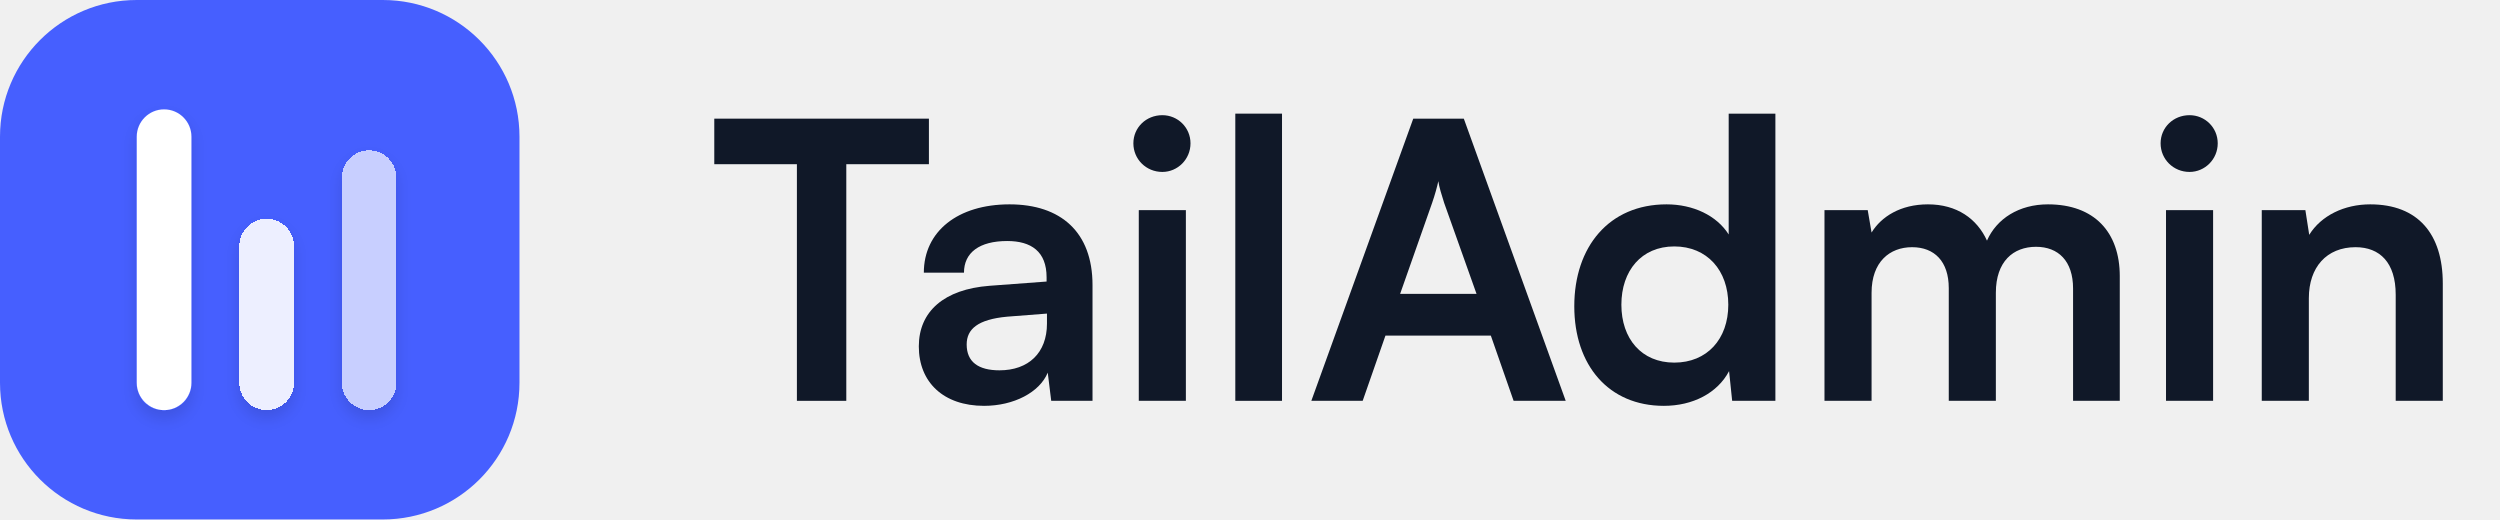
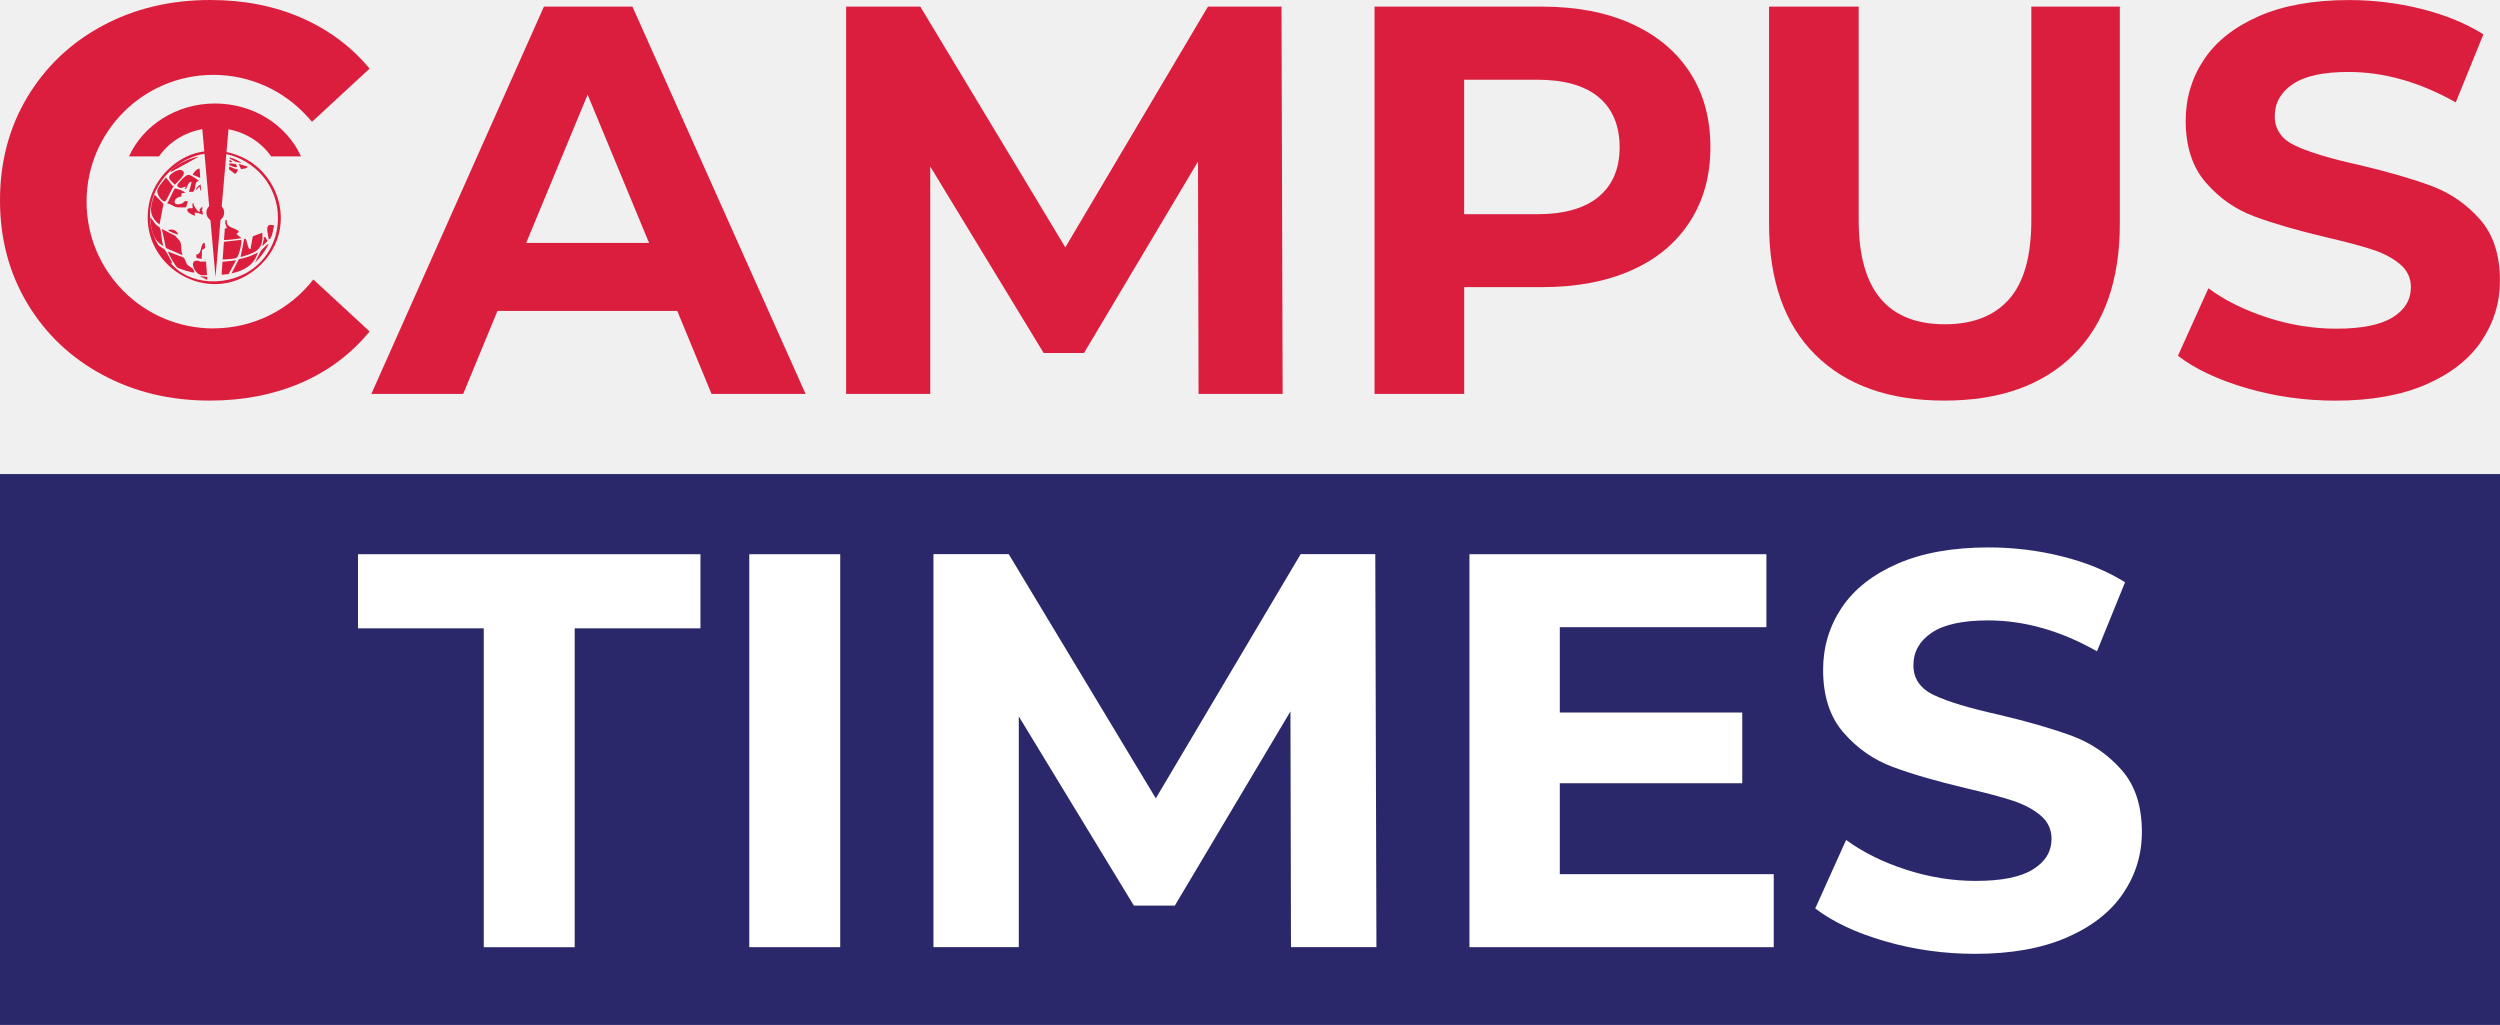
- <svg xmlns="http://www.w3.org/2000/svg" width="154" height="32" viewBox="0 0 154 32" fill="none">
-   <path d="M0 8.421C0 3.77 3.77 0 8.421 0H23.579C28.23 0 32 3.77 32 8.421V23.579C32 28.23 28.23 32 23.579 32H8.421C3.77 32 0 28.23 0 23.579V8.421Z" fill="#465FFF" />
-   <g filter="url(#filter0_d_1624_24907)">
-     <path d="M8.424 8.422C8.424 7.491 9.178 6.737 10.108 6.737V6.737C11.038 6.737 11.792 7.491 11.792 8.422V23.579C11.792 24.51 11.038 25.264 10.108 25.264V25.264C9.178 25.264 8.424 24.51 8.424 23.579V8.422Z" fill="white" />
+ <svg xmlns="http://www.w3.org/2000/svg" id="Layer_2" data-name="Layer 2" viewBox="0 0 463.81 190.15">
+   <defs>
+     <style>
+       .cls-1 {
+         fill: #fff;
+       }
+ 
+       .cls-2 {
+         fill: #2a286b;
+       }
+ 
+       .cls-3 {
+         fill: #dc1e3e;
+       }
+     </style>
+   </defs>
+   <g id="Layer_1-2" data-name="Layer 1">
+     <g>
+       <polygon class="cls-2" points="463.81 87.95 0 87.95 0 139.05 0 190.15 463.81 190.15 463.81 139.05 463.81 87.95" />
+       <path class="cls-3" d="M125.65,57.69h-33.36l-6.36,15.4h-17.04L100.91,1.23h16.42l32.13,71.86h-17.45l-6.36-15.4ZM120.42,45.07l-11.4-27.51-11.4,27.51h22.79Z" />
+       <path class="cls-3" d="M222.36,73.09l-.1-43.12-21.15,35.52h-7.49l-21.04-34.6v42.19h-15.6V1.23h13.76l26.9,44.66L224.1,1.23h13.65l.21,71.86h-15.6Z" />
+       <path class="cls-3" d="M302.69,4.41c4.69,2.12,8.3,5.13,10.83,9.03,2.53,3.9,3.8,8.52,3.8,13.86s-1.27,9.87-3.8,13.81c-2.53,3.94-6.14,6.95-10.83,9.03-4.69,2.09-10.22,3.13-16.58,3.13h-14.47v19.81h-16.63V1.23h31.11c6.36,0,11.89,1.06,16.58,3.18ZM296.58,36.5c2.6-2.16,3.9-5.22,3.9-9.19s-1.3-7.13-3.9-9.29c-2.6-2.16-6.4-3.23-11.4-3.23h-13.55v24.95h13.55c5,0,8.79-1.08,11.4-3.23Z" />
+       <path class="cls-3" d="M336.77,65.8c-5.72-5.68-8.57-13.79-8.57-24.33V1.23h16.63v39.63c0,12.87,5.34,19.3,16.01,19.3,5.2,0,9.17-1.56,11.91-4.67,2.74-3.11,4.11-7.99,4.11-14.63V1.23h16.42v40.24c0,10.54-2.86,18.65-8.57,24.33-5.72,5.68-13.71,8.52-23.97,8.52s-18.26-2.84-23.97-8.52Z" />
+       <path class="cls-3" d="M416.84,72.02c-5.3-1.54-9.56-3.54-12.78-6.01l5.65-12.52c3.08,2.26,6.74,4.07,10.98,5.44,4.24,1.37,8.49,2.05,12.73,2.05,4.72,0,8.21-.7,10.47-2.1,2.26-1.4,3.39-3.27,3.39-5.59,0-1.71-.67-3.13-2-4.26-1.33-1.13-3.05-2.04-5.13-2.72-2.09-.68-4.91-1.44-8.47-2.26-5.48-1.3-9.96-2.6-13.45-3.9-3.49-1.3-6.49-3.39-8.98-6.26-2.5-2.87-3.75-6.71-3.75-11.5,0-4.17,1.13-7.96,3.39-11.34,2.26-3.39,5.66-6.07,10.21-8.06,4.55-1.98,10.11-2.98,16.68-2.98,4.58,0,9.07.55,13.45,1.64,4.38,1.1,8.21,2.67,11.5,4.72l-5.13,12.63c-6.64-3.76-13.28-5.65-19.92-5.65-4.65,0-8.09.75-10.32,2.26-2.22,1.51-3.34,3.49-3.34,5.95s1.28,4.3,3.85,5.49c2.57,1.2,6.48,2.38,11.75,3.54,5.47,1.3,9.96,2.6,13.45,3.9,3.49,1.3,6.48,3.35,8.98,6.16,2.5,2.81,3.75,6.61,3.75,11.4,0,4.11-1.15,7.85-3.44,11.24-2.29,3.39-5.73,6.07-10.32,8.06-4.59,1.98-10.16,2.98-16.73,2.98-5.68,0-11.17-.77-16.48-2.31Z" />
+       <g>
+         <path class="cls-1" d="M89.75,116.57h-23.33v-13.75h63.53v13.75h-23.33v59.16h-16.87v-59.16Z" />
+         <path class="cls-1" d="M139.01,102.82h16.87v72.9h-16.87v-72.9Z" />
+         <path class="cls-1" d="M239.51,175.72l-.1-43.74-21.45,36.03h-7.6l-21.35-35.1v42.8h-15.83v-72.9h13.96l27.29,45.3,26.87-45.3h13.85l.21,72.9h-15.83Z" />
+         <path class="cls-1" d="M329.07,162.18v13.54h-56.45v-72.9h55.09v13.54h-38.33v15.83h33.85v13.12h-33.85v16.87h39.68Z" />
+         <path class="cls-1" d="M349.74,174.63c-5.38-1.56-9.7-3.59-12.97-6.09l5.73-12.71c3.12,2.29,6.84,4.13,11.14,5.52,4.3,1.39,8.61,2.08,12.91,2.08,4.79,0,8.33-.71,10.62-2.14,2.29-1.42,3.44-3.31,3.44-5.68,0-1.73-.68-3.18-2.03-4.32s-3.09-2.07-5.21-2.76c-2.12-.69-4.98-1.46-8.59-2.29-5.56-1.32-10.1-2.64-13.64-3.96-3.54-1.32-6.58-3.44-9.11-6.35-2.54-2.92-3.8-6.8-3.8-11.66,0-4.23,1.15-8.07,3.44-11.51,2.29-3.44,5.75-6.16,10.36-8.18,4.62-2.01,10.26-3.02,16.92-3.02,4.65,0,9.2.56,13.64,1.67,4.44,1.11,8.33,2.71,11.66,4.79l-5.21,12.81c-6.74-3.82-13.47-5.73-20.2-5.73-4.72,0-8.21.76-10.47,2.29-2.26,1.53-3.39,3.54-3.39,6.04s1.3,4.36,3.91,5.57c2.6,1.22,6.58,2.41,11.93,3.59,5.55,1.32,10.1,2.64,13.64,3.96,3.54,1.32,6.58,3.4,9.11,6.25,2.53,2.85,3.8,6.7,3.8,11.56,0,4.17-1.16,7.97-3.49,11.4-2.33,3.44-5.82,6.16-10.47,8.18-4.65,2.01-10.31,3.02-16.98,3.02-5.76,0-11.34-.78-16.72-2.34Z" />
+       </g>
+       <path class="cls-3" d="M39.58,60.93c-12.99,0-23.52-10.53-23.52-23.52s10.53-23.52,23.52-23.52c6.88,0,13.06,2.95,17.36,7.65.32.34.64.69.95,1.05l10.68-9.86c-3.42-4.11-7.65-7.25-12.68-9.44-5.03-2.19-10.66-3.29-16.89-3.29-7.39,0-14.05,1.59-19.97,4.77-5.92,3.18-10.57,7.6-13.96,13.24C1.69,23.66,0,30.05,0,37.16s1.69,13.5,5.08,19.15c3.39,5.65,8.04,10.06,13.96,13.24,5.92,3.18,12.54,4.77,19.86,4.77,6.23,0,11.87-1.1,16.94-3.28,5.06-2.19,9.31-5.37,12.73-9.55l-10.44-9.64c-4.3,5.52-11.01,9.07-18.55,9.07Z" />
+       <path class="cls-3" d="M41.59,39.44c0,.91-.74,1.65-1.65,1.65s-1.65-.74-1.65-1.65.74-1.65,1.65-1.65,1.65.74,1.65,1.65" />
+       <g>
+         <path class="cls-3" d="M42.99,28.44c-.37-.1-.75-.19-1.13-.25-1.13-.2-2.33-.25-3.59-.14-.14.02-.28.03-.43.05-.24.03-.49.07-.72.12-4.46.88-8.42,4.85-9.4,9.24-1.8,8.1,4.23,14.6,11.1,15.2.39.04.78.05,1.17.04.04,0,.09,0,.13,0,.39,0,.78-.03,1.18-.08,2.18-.27,4.36-1.17,6.32-2.82,8.08-6.81,4.43-18.87-4.63-21.35M45.41,50.78c-1.24.66-2.64,1.1-4.07,1.3-.39.05-.79.09-1.18.11-.07,0-.13,0-.2.01-.39.01-.78,0-1.17-.02-2.81-.18-5.5-1.3-7.23-3.53.09.06.17.12.24.22.12.03.11-.17.08-.25-.1-.23-1.07-1.99-1.2-2.16-.33-.42-.97-.61-1.33-1.03-4.19-7.1.88-15.09,7.81-16.75.38-.09.77-.16,1.16-.21,1.14-.15,2.32-.13,3.51.1.38.07.77.17,1.15.28,1.19.36,2.38.94,3.53,1.76,7.14,5.09,6.67,16.04-1.08,20.18" />
+         <path class="cls-3" d="M44.71,44.5l-3.17.36-.23,3.29c.99-.04,2.24-.1,2.64-.38.42-.29,1.07-3.28.76-3.27" />
+         <path class="cls-3" d="M33.38,44.75c-.15-.26-.66-.69-.85-1l-2.51-1.26.76,3.52,3.1,1.35c-.42-.88-.06-1.82-.5-2.61" />
+         <path class="cls-3" d="M38.4,51.05l-.17-2.52h-1.07c-.06,0-.29-.16-.51-.17-1.77-.14-.44,2.7.85,2.7h.91Z" />
+         <path class="cls-3" d="M45.3,44.34l-.67,3.36c2.68-.82,4.34-1.23,4.03-4.53l-1.76.67-.42,2.35c-.61.28-.63-2.39-1.17-1.85" />
+         <path class="cls-3" d="M41.82,40.82l-.04.57.32.94-.39.07-.15,2.13c1.08-.03,2.16-.16,3.23-.35l-.84-.67c-.2-.44.63-.25.25-.67-.49-.56-2.38-.55-2.11-2h-.28Z" />
+         <path class="cls-3" d="M29.6,41.65l.73-3.83-1.65-1.71c-.88,2.18-1.17,4,.92,5.54" />
+         <path class="cls-3" d="M30.82,37.17c.47-.78.91-1.84,1.39-2.64,0-.1-.22-.09-.27-.16-.38-.48-.75-.98-1.17-1.44-.43.71-1.6,1.76-1.6,2.6,0,.65,1.19,2.43,1.65,1.64" />
+         <path class="cls-3" d="M34.74,49.1c-.26-.31-.35-1.02-.69-1.32l-2.85-1.1c-.16.16,1.36,2.7,1.68,2.93.36.27,2.96,1.1,3.19.93-.12-.92-.97-1.02-1.33-1.44" />
+         <path class="cls-3" d="M44.33,48.07l-1.38,2.65c2.28-.5,4.17-1.48,4.87-3.86-1.1.57-2.26,1.03-3.49,1.21" />
+         <path class="cls-3" d="M41.28,48.55l-.17,2.42,1.3-.12,1.38-2.56c-.84.07-1.67.23-2.51.27" />
+         <path class="cls-3" d="M34.53,38.44s.19-.62.21-.71c.02-.12.25-.37-.11-.44-.41-.09-.56.34-.88.46-1.79.68-1.8-1.04-.12-1.29l.06-.61.68-.08c-.22-.35-1.76-.92-2.01-.76l-1.34,2.78c.67-.03,1.17.57,1.77.66.24.04,1.67.05,1.73,0" />
+         <path class="cls-3" d="M35.78,35.61c.74-.61.13-1.89,1.12-2.02-.36-.38-1.59-1.22-2.06-1.15-.43.07-2.01,1.64-1.98,2.06.7.68.92.25,1.69.1l-.33.42c.67.25.41-1.31,1.34-1.26l-.5,1.84h.73Z" />
+         <path class="cls-3" d="M36.41,47.21l.06.67.94.16.07-1.68.57-.33-.07-.95h-.25c-.63.69-.27,2.06-1.32,2.13" />
+         <path class="cls-3" d="M38.19,48c-.04.06-.08.13-.11.2h.12v-.2Z" />
+         <path class="cls-3" d="M28.84,41.57c-.35-.42-.58-.94-1-1.26.19,2.17.44,4.23,2.51,5.37-.43-.74-.37-2.98-.72-3.47-.1-.14-.56-.36-.79-.63" />
+         <path class="cls-3" d="M32.45,34.26c.43-.52,2.1-1.81,1.55-2.47-.49-.6-1.52-.04-2.03.32-1.23.86-.27,1.37.47,2.15" />
+         <path class="cls-3" d="M37.07,39.3c-.21.26-1.35-1.31-1.18-1.68-.38.03-.06.91-.16,1.01-.07.07-.86-.16-1,.26-.09.46.9.97,1.26,1.08.57.18-.25-.53.33-.51.46.02.88.22,1.31.37l-.05-.65-.17-.13.14-.23-.04-.5c-.23.32-.61.45-.45.99" />
+         <path class="cls-3" d="M35.73,32.41l1.42.6-.12-1.74c-.52.07-.91.47-1.3,1.14" />
+         <path class="cls-3" d="M36.87,29.08l.03-.02s-.02,0-.03,0c-1.25.19-2.71.81-3.78,1.47-.21.13-1.66,1.11-1.39,1.38l5.17-2.84Z" />
+         <path class="cls-3" d="M49.83,44.34c.39.08.27-.05.38-.22.43-.68.44-1.54.63-2.3-1.93-.56-1.1,1.37-1.01,2.51" />
+         <path class="cls-3" d="M48.41,46.53l-1.1,2.17c1.05-.96,1.84-2.11,2.52-3.36-.22-.21-1.22,1-1.42,1.18" />
+         <path class="cls-3" d="M36.4,35.27l.59-.67.25.84s.05-.03.07-.05l-.08-1.13c-.14-.09-.99.64-.83,1.01" />
+         <path class="cls-3" d="M44.12,31.41c-.59.02-1.07-.37-1.6-.51t0,0l-.04.5,1.08.83c.27.11.62-.76.56-.82" />
+         <path class="cls-3" d="M37.07,51.22l1.27.66s.06,0,.12,0l-.04-.51-1.35-.16Z" />
+         <path class="cls-3" d="M44.72,31.39c.39-.14,1.07-.03,1.25-.48l-1.68-.5.43.98Z" />
+         <path class="cls-3" d="M49.64,44.72l-.4-.72c-.35-.07-.23.14-.3.37-.12.42-.2.88-.29,1.31l.99-.96Z" />
+         <path class="cls-3" d="M43.11,30.07c-.11-.16-.29-.31-.51-.43l-.03.44c.18.02.36,0,.54,0" />
+         <path class="cls-3" d="M43.95,30.82l-.2-.39-1.2-.14-.02.35c.35.14,1.53.66,1.41.19" />
+         <path class="cls-3" d="M44.79,30.23c-.58-.48-1.38-.81-2.16-1.02l-.02.21,1.13.6,1.04.22Z" />
+         <path class="cls-3" d="M31.2,42.66c.08.24.66.43.9.53.31.12.61.3.95.31-.28-.87-1.08-1.02-1.84-.84" />
+       </g>
+       <polygon class="cls-3" points="37.34 21.78 42.58 21.86 39.98 51.39 37.34 21.78" />
+       <path class="cls-3" d="M29.49,29.02c2.21-3.17,6.04-5.27,10.41-5.27s8.21,2.1,10.41,5.27h5.54c-2.62-5.77-8.78-9.82-15.96-9.82s-13.34,4.05-15.96,9.82h5.54Z" />
+     </g>
  </g>
-   <g filter="url(#filter1_d_1624_24907)">
-     <path d="M14.742 15.157C14.742 14.227 15.496 13.473 16.426 13.473V13.473C17.357 13.473 18.111 14.227 18.111 15.157V23.578C18.111 24.508 17.357 25.262 16.426 25.262V25.262C15.496 25.262 14.742 24.508 14.742 23.578V15.157Z" fill="white" fill-opacity="0.9" shape-rendering="crispEdges" />
-   </g>
-   <g filter="url(#filter2_d_1624_24907)">
-     <path d="M21.055 10.946C21.055 10.016 21.809 9.262 22.739 9.262V9.262C23.669 9.262 24.423 10.016 24.423 10.946V23.578C24.423 24.508 23.669 25.262 22.739 25.262V25.262C21.809 25.262 21.055 24.508 21.055 23.578V10.946Z" fill="white" fill-opacity="0.7" shape-rendering="crispEdges" />
-   </g>
-   <path d="M44 10.115H49.089V24.691H52.132V10.115H57.221V7.309H44V10.115Z" fill="#101828" />
-   <path d="M60.617 25C62.448 25 64.042 24.168 64.541 22.955L64.755 24.691H67.299V17.558C67.299 14.3 65.349 12.588 62.187 12.588C59.001 12.588 56.908 14.252 56.908 16.797H59.381C59.381 15.56 60.332 14.847 62.044 14.847C63.519 14.847 64.47 15.489 64.47 17.082V17.343L60.95 17.605C58.168 17.819 56.599 19.174 56.599 21.338C56.599 23.549 58.121 25 60.617 25ZM61.569 22.812C60.261 22.812 59.547 22.289 59.547 21.219C59.547 20.268 60.237 19.674 62.044 19.507L64.493 19.317V19.935C64.493 21.742 63.352 22.812 61.569 22.812Z" fill="#101828" />
-   <path d="M71.6 10.591C72.551 10.591 73.335 9.806 73.335 8.831C73.335 7.856 72.551 7.095 71.6 7.095C70.601 7.095 69.816 7.856 69.816 8.831C69.816 9.806 70.601 10.591 71.6 10.591ZM70.149 24.691H73.05V12.944H70.149V24.691Z" fill="#101828" />
-   <path d="M78.972 24.691V7H76.095V24.691H78.972Z" fill="#101828" />
-   <path d="M83.941 24.691L85.344 20.672H91.835L93.238 24.691H96.448L90.171 7.309H87.056L80.778 24.691H83.941ZM88.221 12.493C88.387 12.017 88.53 11.494 88.601 11.161C88.649 11.518 88.815 12.041 88.958 12.493L90.955 18.104H86.247L88.221 12.493Z" fill="#101828" />
-   <path d="M102.493 25C104.276 25 105.798 24.215 106.511 22.86L106.701 24.691H109.364V7H106.487V14.443C105.75 13.277 104.3 12.588 102.659 12.588C99.116 12.588 96.976 15.203 96.976 18.865C96.976 22.503 99.092 25 102.493 25ZM103.135 22.337C101.113 22.337 99.877 20.863 99.877 18.77C99.877 16.678 101.113 15.18 103.135 15.18C105.156 15.18 106.463 16.654 106.463 18.77C106.463 20.886 105.156 22.337 103.135 22.337Z" fill="#101828" />
-   <path d="M115.289 24.691V18.033C115.289 16.131 116.406 15.227 117.785 15.227C119.164 15.227 120.044 16.107 120.044 17.748V24.691H122.945V18.033C122.945 16.107 124.015 15.203 125.418 15.203C126.797 15.203 127.701 16.083 127.701 17.771V24.691H130.578V17.011C130.578 14.3 129.008 12.588 126.155 12.588C124.372 12.588 122.993 13.468 122.398 14.823C121.78 13.468 120.543 12.588 118.76 12.588C117.072 12.588 115.883 13.349 115.289 14.324L115.051 12.944H112.388V24.691H115.289Z" fill="#101828" />
-   <path d="M134.876 10.591C135.827 10.591 136.612 9.806 136.612 8.831C136.612 7.856 135.827 7.095 134.876 7.095C133.877 7.095 133.093 7.856 133.093 8.831C133.093 9.806 133.877 10.591 134.876 10.591ZM133.426 24.691H136.327V12.944H133.426V24.691Z" fill="#101828" />
-   <path d="M142.225 24.691V18.366C142.225 16.464 143.318 15.227 145.102 15.227C146.6 15.227 147.575 16.178 147.575 18.152V24.691H150.476V17.462C150.476 14.419 148.954 12.588 146.005 12.588C144.412 12.588 142.985 13.277 142.248 14.466L142.011 12.944H139.324V24.691H142.225Z" fill="#101828" />
-   <defs>
-     <filter id="filter0_d_1624_24907" x="7.424" y="6.237" width="5.368" height="20.526" filterUnits="userSpaceOnUse" color-interpolation-filters="sRGB">
-       <feFlood flood-opacity="0" result="BackgroundImageFix" />
-       <feColorMatrix in="SourceAlpha" type="matrix" values="0 0 0 0 0 0 0 0 0 0 0 0 0 0 0 0 0 0 127 0" result="hardAlpha" />
-       <feOffset dy="0.5" />
-       <feGaussianBlur stdDeviation="0.5" />
-       <feComposite in2="hardAlpha" operator="out" />
-       <feColorMatrix type="matrix" values="0 0 0 0 0 0 0 0 0 0 0 0 0 0 0 0 0 0 0.12 0" />
-       <feBlend mode="normal" in2="BackgroundImageFix" result="effect1_dropShadow_1624_24907" />
-       <feBlend mode="normal" in="SourceGraphic" in2="effect1_dropShadow_1624_24907" result="shape" />
-     </filter>
-     <filter id="filter1_d_1624_24907" x="13.742" y="12.973" width="5.368" height="13.79" filterUnits="userSpaceOnUse" color-interpolation-filters="sRGB">
-       <feFlood flood-opacity="0" result="BackgroundImageFix" />
-       <feColorMatrix in="SourceAlpha" type="matrix" values="0 0 0 0 0 0 0 0 0 0 0 0 0 0 0 0 0 0 127 0" result="hardAlpha" />
-       <feOffset dy="0.5" />
-       <feGaussianBlur stdDeviation="0.5" />
-       <feComposite in2="hardAlpha" operator="out" />
-       <feColorMatrix type="matrix" values="0 0 0 0 0 0 0 0 0 0 0 0 0 0 0 0 0 0 0.12 0" />
-       <feBlend mode="normal" in2="BackgroundImageFix" result="effect1_dropShadow_1624_24907" />
-       <feBlend mode="normal" in="SourceGraphic" in2="effect1_dropShadow_1624_24907" result="shape" />
-     </filter>
-     <filter id="filter2_d_1624_24907" x="20.055" y="8.762" width="5.368" height="18" filterUnits="userSpaceOnUse" color-interpolation-filters="sRGB">
-       <feFlood flood-opacity="0" result="BackgroundImageFix" />
-       <feColorMatrix in="SourceAlpha" type="matrix" values="0 0 0 0 0 0 0 0 0 0 0 0 0 0 0 0 0 0 127 0" result="hardAlpha" />
-       <feOffset dy="0.5" />
-       <feGaussianBlur stdDeviation="0.5" />
-       <feComposite in2="hardAlpha" operator="out" />
-       <feColorMatrix type="matrix" values="0 0 0 0 0 0 0 0 0 0 0 0 0 0 0 0 0 0 0.12 0" />
-       <feBlend mode="normal" in2="BackgroundImageFix" result="effect1_dropShadow_1624_24907" />
-       <feBlend mode="normal" in="SourceGraphic" in2="effect1_dropShadow_1624_24907" result="shape" />
-     </filter>
-   </defs>
</svg>
